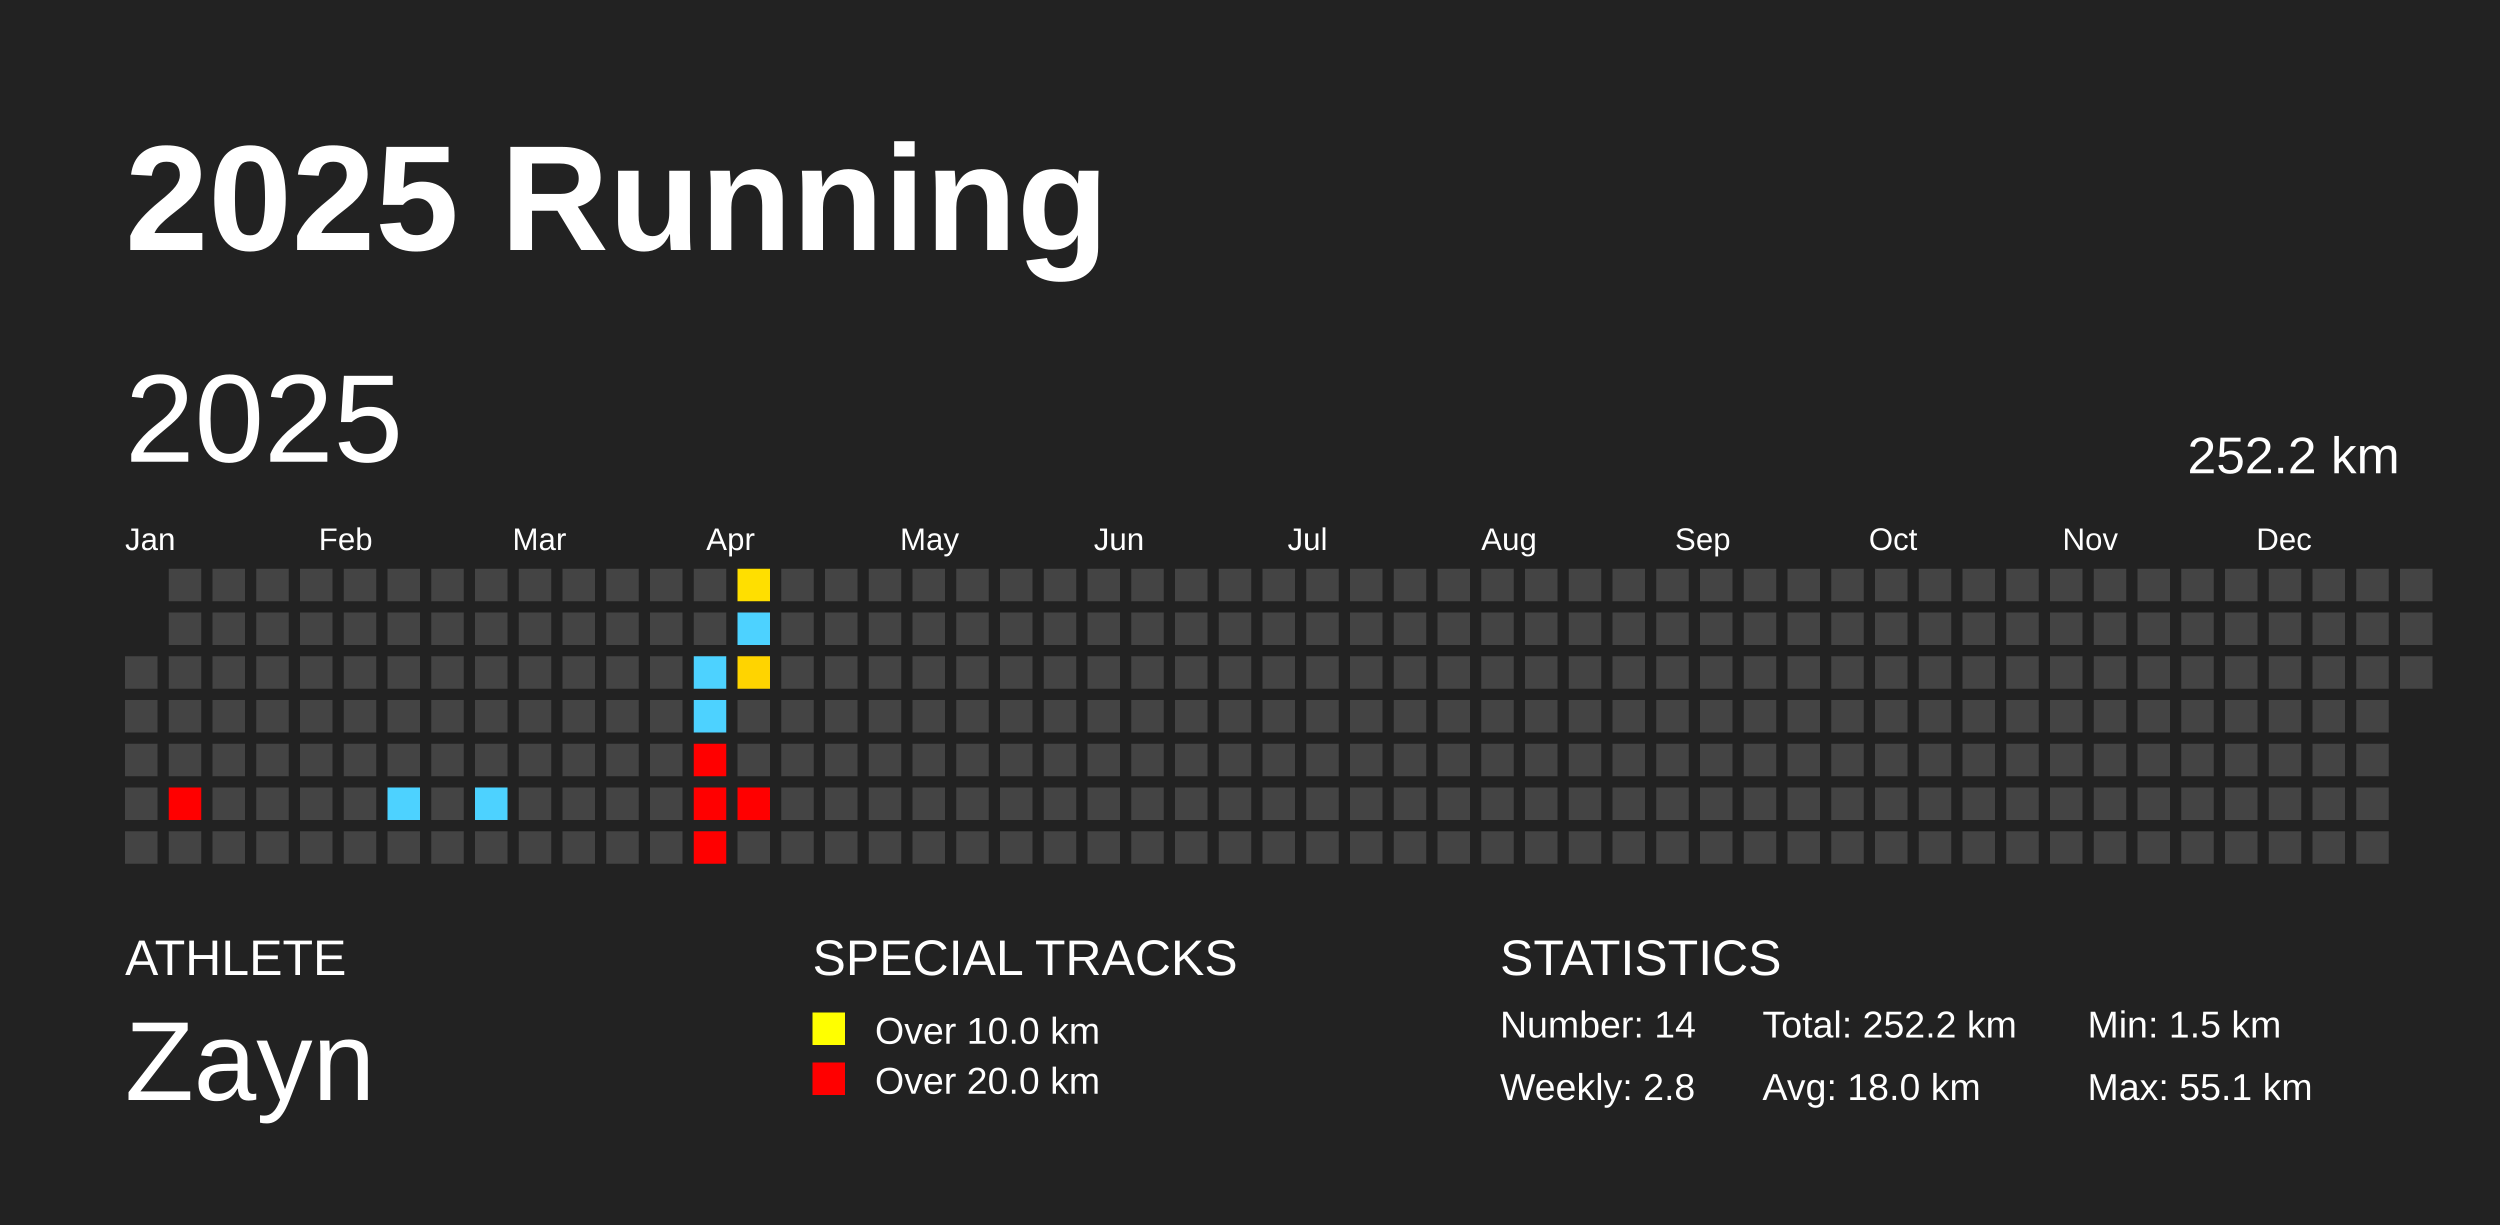
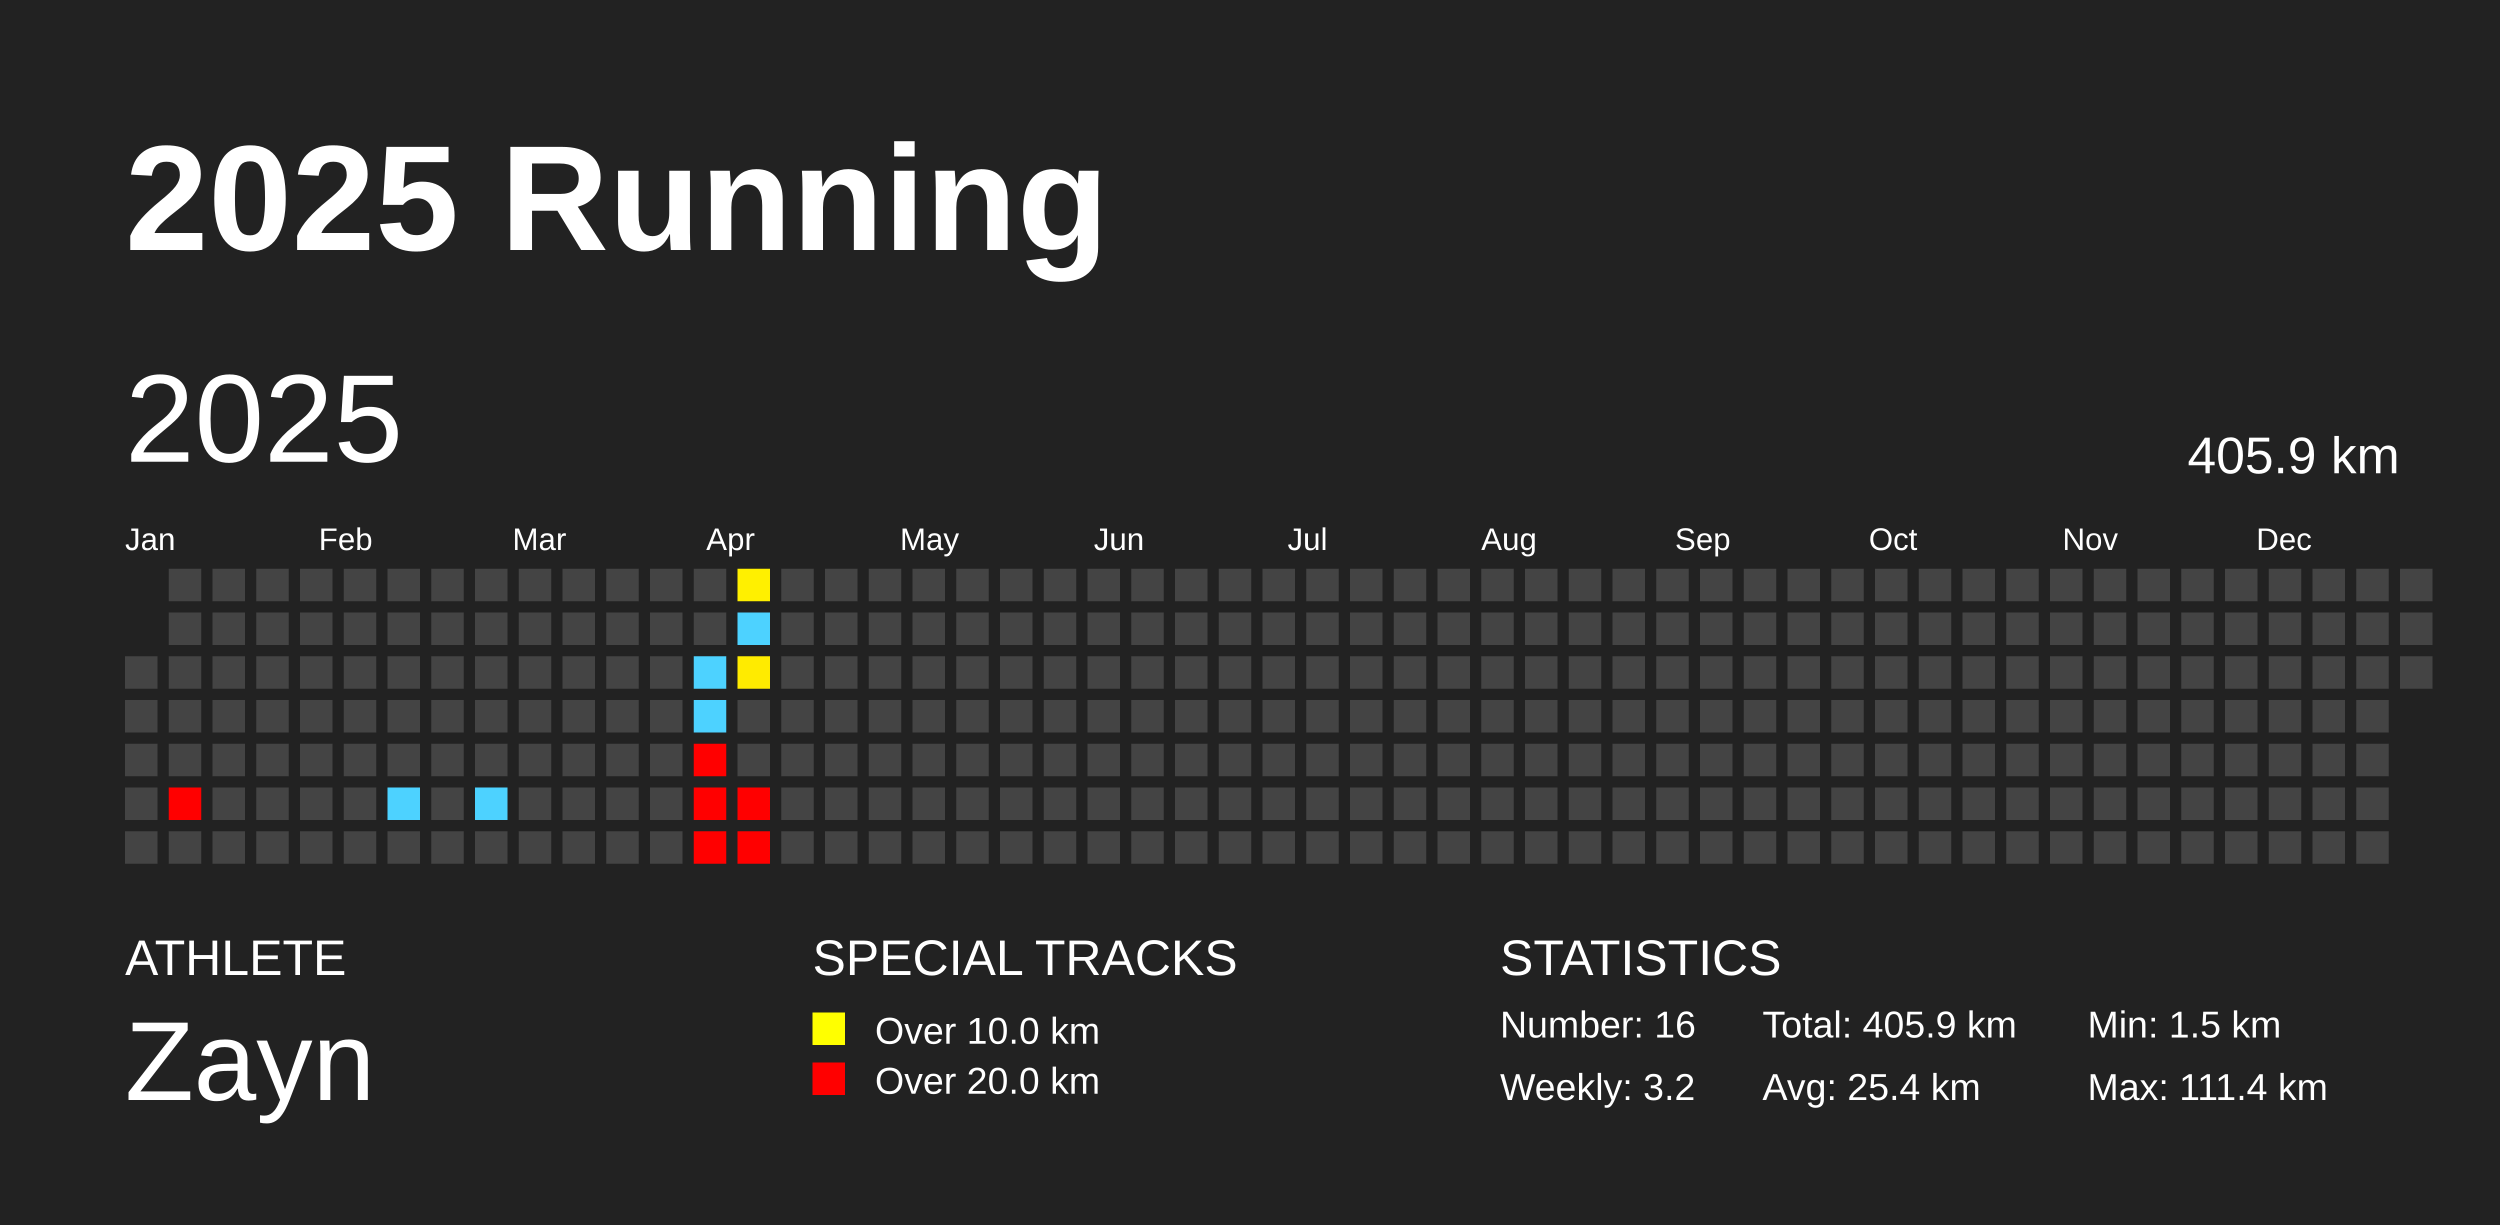
<svg xmlns="http://www.w3.org/2000/svg" baseProfile="full" height="98mm" version="1.1" viewBox="0,0,200,98" width="200mm">
  <defs />
  <rect fill="#222222" height="98" width="200" x="0" y="0" />
  <text fill="#FFFFFF" style="font-size:12px; font-family:Arial; font-weight:bold;" x="10" y="20">2025 Running</text>
  <text fill="#FFFFFF" style="font-size:4px; font-family:Arial" x="10" y="78">ATHLETE</text>
  <text fill="#FFFFFF" style="font-size:9px; font-family:Arial" x="10" y="88">Zayn</text>
  <text fill="#FFFFFF" style="font-size:4px; font-family:Arial" x="65" y="78">SPECIAL TRACKS</text>
  <rect fill="yellow" height="2.6" width="2.6" x="65" y="81" />
  <text fill="#FFFFFF" style="font-size:3px; font-family:Arial" x="70" y="83.5">Over 10.0 km</text>
  <rect fill="red" height="2.6" width="2.6" x="65" y="85" />
  <text fill="#FFFFFF" style="font-size:3px; font-family:Arial" x="70" y="87.5">Over 20.0 km</text>
  <text fill="#FFFFFF" style="font-size:4px; font-family:Arial" x="120" y="78">STATISTICS</text>
-   <text fill="#FFFFFF" style="font-size:3px; font-family:Arial" x="120" y="83">Number: 14</text>
-   <text fill="#FFFFFF" style="font-size:3px; font-family:Arial" x="120" y="88">Weekly: 2.8</text>
-   <text fill="#FFFFFF" style="font-size:3px; font-family:Arial" x="141" y="83">Total: 252.2 km</text>
-   <text fill="#FFFFFF" style="font-size:3px; font-family:Arial" x="141" y="88">Avg: 18.0 km</text>
+   <text fill="#FFFFFF" style="font-size:3px; font-family:Arial" x="120" y="83">Number: 16</text>
+   <text fill="#FFFFFF" style="font-size:3px; font-family:Arial" x="120" y="88">Weekly: 3.2</text>
+   <text fill="#FFFFFF" style="font-size:3px; font-family:Arial" x="141" y="83">Total: 405.9 km</text>
+   <text fill="#FFFFFF" style="font-size:3px; font-family:Arial" x="141" y="88">Avg: 25.4 km</text>
  <text fill="#FFFFFF" style="font-size:3px; font-family:Arial" x="167" y="83">Min: 1.5 km</text>
-   <text fill="#FFFFFF" style="font-size:3px; font-family:Arial" x="167" y="88">Max: 55.1 km</text>
+   <text fill="#FFFFFF" style="font-size:3px; font-family:Arial" x="167" y="88">Max: 111.4 km</text>
  <text dominant-baseline="hanging" fill="#FFFFFF" style="font-size:10.0px; font-family:Arial;" x="10" y="30">2025</text>
-   <text dominant-baseline="hanging" fill="#FFFFFF" style="font-size:4.125px; font-family:Arial;" x="175" y="35">252.2 km</text>
+   <text dominant-baseline="hanging" fill="#FFFFFF" style="font-size:4.125px; font-family:Arial;" x="175" y="35">405.9 km</text>
  <text fill="#FFFFFF" style="font-size:2.5px; font-family:Arial" x="10.0" y="44">Jan</text>
  <text fill="#FFFFFF" style="font-size:2.5px; font-family:Arial" x="25.5" y="44">Feb</text>
  <text fill="#FFFFFF" style="font-size:2.5px; font-family:Arial" x="41.0" y="44">Mar</text>
  <text fill="#FFFFFF" style="font-size:2.5px; font-family:Arial" x="56.5" y="44">Apr</text>
  <text fill="#FFFFFF" style="font-size:2.5px; font-family:Arial" x="72.0" y="44">May</text>
  <text fill="#FFFFFF" style="font-size:2.5px; font-family:Arial" x="87.5" y="44">Jun</text>
  <text fill="#FFFFFF" style="font-size:2.5px; font-family:Arial" x="103.0" y="44">Jul</text>
  <text fill="#FFFFFF" style="font-size:2.5px; font-family:Arial" x="118.5" y="44">Aug</text>
  <text fill="#FFFFFF" style="font-size:2.5px; font-family:Arial" x="134.0" y="44">Sep</text>
  <text fill="#FFFFFF" style="font-size:2.5px; font-family:Arial" x="149.5" y="44">Oct</text>
  <text fill="#FFFFFF" style="font-size:2.5px; font-family:Arial" x="165.0" y="44">Nov</text>
  <text fill="#FFFFFF" style="font-size:2.5px; font-family:Arial" x="180.5" y="44">Dec</text>
  <rect fill="#444444" height="2.6" width="2.6" x="10.0" y="52.5" />
  <rect fill="#444444" height="2.6" width="2.6" x="10.0" y="56.0" />
  <rect fill="#444444" height="2.6" width="2.6" x="10.0" y="59.5" />
  <rect fill="#444444" height="2.6" width="2.6" x="10.0" y="63.0" />
  <rect fill="#444444" height="2.6" width="2.6" x="10.0" y="66.5" />
  <rect fill="#444444" height="2.6" width="2.6" x="13.5" y="45.5" />
  <rect fill="#444444" height="2.6" width="2.6" x="13.5" y="49.0" />
  <rect fill="#444444" height="2.6" width="2.6" x="13.5" y="52.5" />
  <rect fill="#444444" height="2.6" width="2.6" x="13.5" y="56.0" />
  <rect fill="#444444" height="2.6" width="2.6" x="13.5" y="59.5" />
  <rect fill="red" height="2.6" width="2.6" x="13.5" y="63.0" />
  <rect fill="#444444" height="2.6" width="2.6" x="13.5" y="66.5" />
  <rect fill="#444444" height="2.6" width="2.6" x="17.0" y="45.5" />
  <rect fill="#444444" height="2.6" width="2.6" x="17.0" y="49.0" />
  <rect fill="#444444" height="2.6" width="2.6" x="17.0" y="52.5" />
  <rect fill="#444444" height="2.6" width="2.6" x="17.0" y="56.0" />
  <rect fill="#444444" height="2.6" width="2.6" x="17.0" y="59.5" />
  <rect fill="#444444" height="2.6" width="2.6" x="17.0" y="63.0" />
  <rect fill="#444444" height="2.6" width="2.6" x="17.0" y="66.5" />
  <rect fill="#444444" height="2.6" width="2.6" x="20.5" y="45.5" />
  <rect fill="#444444" height="2.6" width="2.6" x="20.5" y="49.0" />
  <rect fill="#444444" height="2.6" width="2.6" x="20.5" y="52.5" />
  <rect fill="#444444" height="2.6" width="2.6" x="20.5" y="56.0" />
  <rect fill="#444444" height="2.6" width="2.6" x="20.5" y="59.5" />
  <rect fill="#444444" height="2.6" width="2.6" x="20.5" y="63.0" />
  <rect fill="#444444" height="2.6" width="2.6" x="20.5" y="66.5" />
  <rect fill="#444444" height="2.6" width="2.6" x="24.0" y="45.5" />
  <rect fill="#444444" height="2.6" width="2.6" x="24.0" y="49.0" />
  <rect fill="#444444" height="2.6" width="2.6" x="24.0" y="52.5" />
  <rect fill="#444444" height="2.6" width="2.6" x="24.0" y="56.0" />
  <rect fill="#444444" height="2.6" width="2.6" x="24.0" y="59.5" />
  <rect fill="#444444" height="2.6" width="2.6" x="24.0" y="63.0" />
  <rect fill="#444444" height="2.6" width="2.6" x="24.0" y="66.5" />
  <rect fill="#444444" height="2.6" width="2.6" x="27.5" y="45.5" />
  <rect fill="#444444" height="2.6" width="2.6" x="27.5" y="49.0" />
  <rect fill="#444444" height="2.6" width="2.6" x="27.5" y="52.5" />
  <rect fill="#444444" height="2.6" width="2.6" x="27.5" y="56.0" />
  <rect fill="#444444" height="2.6" width="2.6" x="27.5" y="59.5" />
  <rect fill="#444444" height="2.6" width="2.6" x="27.5" y="63.0" />
  <rect fill="#444444" height="2.6" width="2.6" x="27.5" y="66.5" />
  <rect fill="#444444" height="2.6" width="2.6" x="31.0" y="45.5" />
  <rect fill="#444444" height="2.6" width="2.6" x="31.0" y="49.0" />
  <rect fill="#444444" height="2.6" width="2.6" x="31.0" y="52.5" />
  <rect fill="#444444" height="2.6" width="2.6" x="31.0" y="56.0" />
  <rect fill="#444444" height="2.6" width="2.6" x="31.0" y="59.5" />
  <rect fill="#4dd2ff" height="2.6" width="2.6" x="31.0" y="63.0" />
  <rect fill="#444444" height="2.6" width="2.6" x="31.0" y="66.5" />
  <rect fill="#444444" height="2.6" width="2.6" x="34.5" y="45.5" />
  <rect fill="#444444" height="2.6" width="2.6" x="34.5" y="49.0" />
  <rect fill="#444444" height="2.6" width="2.6" x="34.5" y="52.5" />
  <rect fill="#444444" height="2.6" width="2.6" x="34.5" y="56.0" />
  <rect fill="#444444" height="2.6" width="2.6" x="34.5" y="59.5" />
  <rect fill="#444444" height="2.6" width="2.6" x="34.5" y="63.0" />
  <rect fill="#444444" height="2.6" width="2.6" x="34.5" y="66.5" />
  <rect fill="#444444" height="2.6" width="2.6" x="38.0" y="45.5" />
  <rect fill="#444444" height="2.6" width="2.6" x="38.0" y="49.0" />
  <rect fill="#444444" height="2.6" width="2.6" x="38.0" y="52.5" />
  <rect fill="#444444" height="2.6" width="2.6" x="38.0" y="56.0" />
  <rect fill="#444444" height="2.6" width="2.6" x="38.0" y="59.5" />
  <rect fill="#4dd2ff" height="2.6" width="2.6" x="38.0" y="63.0" />
  <rect fill="#444444" height="2.6" width="2.6" x="38.0" y="66.5" />
  <rect fill="#444444" height="2.6" width="2.6" x="41.5" y="45.5" />
  <rect fill="#444444" height="2.6" width="2.6" x="41.5" y="49.0" />
  <rect fill="#444444" height="2.6" width="2.6" x="41.5" y="52.5" />
  <rect fill="#444444" height="2.6" width="2.6" x="41.5" y="56.0" />
  <rect fill="#444444" height="2.6" width="2.6" x="41.5" y="59.5" />
  <rect fill="#444444" height="2.6" width="2.6" x="41.5" y="63.0" />
  <rect fill="#444444" height="2.6" width="2.6" x="41.5" y="66.5" />
  <rect fill="#444444" height="2.6" width="2.6" x="45.0" y="45.5" />
  <rect fill="#444444" height="2.6" width="2.6" x="45.0" y="49.0" />
  <rect fill="#444444" height="2.6" width="2.6" x="45.0" y="52.5" />
  <rect fill="#444444" height="2.6" width="2.6" x="45.0" y="56.0" />
  <rect fill="#444444" height="2.6" width="2.6" x="45.0" y="59.5" />
  <rect fill="#444444" height="2.6" width="2.6" x="45.0" y="63.0" />
  <rect fill="#444444" height="2.6" width="2.6" x="45.0" y="66.5" />
  <rect fill="#444444" height="2.6" width="2.6" x="48.5" y="45.5" />
  <rect fill="#444444" height="2.6" width="2.6" x="48.5" y="49.0" />
  <rect fill="#444444" height="2.6" width="2.6" x="48.5" y="52.5" />
  <rect fill="#444444" height="2.6" width="2.6" x="48.5" y="56.0" />
  <rect fill="#444444" height="2.6" width="2.6" x="48.5" y="59.5" />
  <rect fill="#444444" height="2.6" width="2.6" x="48.5" y="63.0" />
  <rect fill="#444444" height="2.6" width="2.6" x="48.5" y="66.5" />
  <rect fill="#444444" height="2.6" width="2.6" x="52.0" y="45.5" />
  <rect fill="#444444" height="2.6" width="2.6" x="52.0" y="49.0" />
  <rect fill="#444444" height="2.6" width="2.6" x="52.0" y="52.5" />
  <rect fill="#444444" height="2.6" width="2.6" x="52.0" y="56.0" />
  <rect fill="#444444" height="2.6" width="2.6" x="52.0" y="59.5" />
  <rect fill="#444444" height="2.6" width="2.6" x="52.0" y="63.0" />
  <rect fill="#444444" height="2.6" width="2.6" x="52.0" y="66.5" />
  <rect fill="#444444" height="2.6" width="2.6" x="55.5" y="45.5" />
  <rect fill="#444444" height="2.6" width="2.6" x="55.5" y="49.0" />
  <rect fill="#4dd2ff" height="2.6" width="2.6" x="55.5" y="52.5" />
  <rect fill="#4dd2ff" height="2.6" width="2.6" x="55.5" y="56.0" />
  <rect fill="red" height="2.6" width="2.6" x="55.5" y="59.5" />
  <rect fill="red" height="2.6" width="2.6" x="55.5" y="63.0" />
  <rect fill="red" height="2.6" width="2.6" x="55.5" y="66.5" />
-   <rect fill="#ffdf00" height="2.6" width="2.6" x="59.0" y="45.5" />
+   <rect fill="#fff000" height="2.6" width="2.6" x="59.0" y="45.5" />
  <rect fill="#4dd2ff" height="2.6" width="2.6" x="59.0" y="49.0" />
-   <rect fill="#ffd400" height="2.6" width="2.6" x="59.0" y="52.5" />
+   <rect fill="#ffeb00" height="2.6" width="2.6" x="59.0" y="52.5" />
  <rect fill="#444444" height="2.6" width="2.6" x="59.0" y="56.0" />
  <rect fill="#444444" height="2.6" width="2.6" x="59.0" y="59.5" />
  <rect fill="red" height="2.6" width="2.6" x="59.0" y="63.0" />
-   <rect fill="#444444" height="2.6" width="2.6" x="59.0" y="66.5" />
+   <rect fill="red" height="2.6" width="2.6" x="59.0" y="66.5" />
  <rect fill="#444444" height="2.6" width="2.6" x="62.5" y="45.5" />
  <rect fill="#444444" height="2.6" width="2.6" x="62.5" y="49.0" />
  <rect fill="#444444" height="2.6" width="2.6" x="62.5" y="52.5" />
  <rect fill="#444444" height="2.6" width="2.6" x="62.5" y="56.0" />
  <rect fill="#444444" height="2.6" width="2.6" x="62.5" y="59.5" />
  <rect fill="#444444" height="2.6" width="2.6" x="62.5" y="63.0" />
  <rect fill="#444444" height="2.6" width="2.6" x="62.5" y="66.5" />
  <rect fill="#444444" height="2.6" width="2.6" x="66.0" y="45.5" />
  <rect fill="#444444" height="2.6" width="2.6" x="66.0" y="49.0" />
  <rect fill="#444444" height="2.6" width="2.6" x="66.0" y="52.5" />
  <rect fill="#444444" height="2.6" width="2.6" x="66.0" y="56.0" />
  <rect fill="#444444" height="2.6" width="2.6" x="66.0" y="59.5" />
  <rect fill="#444444" height="2.6" width="2.6" x="66.0" y="63.0" />
  <rect fill="#444444" height="2.6" width="2.6" x="66.0" y="66.5" />
  <rect fill="#444444" height="2.6" width="2.6" x="69.5" y="45.5" />
  <rect fill="#444444" height="2.6" width="2.6" x="69.5" y="49.0" />
  <rect fill="#444444" height="2.6" width="2.6" x="69.5" y="52.5" />
  <rect fill="#444444" height="2.6" width="2.6" x="69.5" y="56.0" />
  <rect fill="#444444" height="2.6" width="2.6" x="69.5" y="59.5" />
  <rect fill="#444444" height="2.6" width="2.6" x="69.5" y="63.0" />
  <rect fill="#444444" height="2.6" width="2.6" x="69.5" y="66.5" />
  <rect fill="#444444" height="2.6" width="2.6" x="73.0" y="45.5" />
  <rect fill="#444444" height="2.6" width="2.6" x="73.0" y="49.0" />
  <rect fill="#444444" height="2.6" width="2.6" x="73.0" y="52.5" />
  <rect fill="#444444" height="2.6" width="2.6" x="73.0" y="56.0" />
  <rect fill="#444444" height="2.6" width="2.6" x="73.0" y="59.5" />
  <rect fill="#444444" height="2.6" width="2.6" x="73.0" y="63.0" />
  <rect fill="#444444" height="2.6" width="2.6" x="73.0" y="66.5" />
  <rect fill="#444444" height="2.6" width="2.6" x="76.5" y="45.5" />
  <rect fill="#444444" height="2.6" width="2.6" x="76.5" y="49.0" />
  <rect fill="#444444" height="2.6" width="2.6" x="76.5" y="52.5" />
  <rect fill="#444444" height="2.6" width="2.6" x="76.5" y="56.0" />
  <rect fill="#444444" height="2.6" width="2.6" x="76.5" y="59.5" />
  <rect fill="#444444" height="2.6" width="2.6" x="76.5" y="63.0" />
  <rect fill="#444444" height="2.6" width="2.6" x="76.5" y="66.5" />
  <rect fill="#444444" height="2.6" width="2.6" x="80.0" y="45.5" />
  <rect fill="#444444" height="2.6" width="2.6" x="80.0" y="49.0" />
  <rect fill="#444444" height="2.6" width="2.6" x="80.0" y="52.5" />
  <rect fill="#444444" height="2.6" width="2.6" x="80.0" y="56.0" />
  <rect fill="#444444" height="2.6" width="2.6" x="80.0" y="59.5" />
  <rect fill="#444444" height="2.6" width="2.6" x="80.0" y="63.0" />
  <rect fill="#444444" height="2.6" width="2.6" x="80.0" y="66.5" />
  <rect fill="#444444" height="2.6" width="2.6" x="83.5" y="45.5" />
  <rect fill="#444444" height="2.6" width="2.6" x="83.5" y="49.0" />
  <rect fill="#444444" height="2.6" width="2.6" x="83.5" y="52.5" />
  <rect fill="#444444" height="2.6" width="2.6" x="83.5" y="56.0" />
  <rect fill="#444444" height="2.6" width="2.6" x="83.5" y="59.5" />
  <rect fill="#444444" height="2.6" width="2.6" x="83.5" y="63.0" />
  <rect fill="#444444" height="2.6" width="2.6" x="83.5" y="66.5" />
  <rect fill="#444444" height="2.6" width="2.6" x="87.0" y="45.5" />
  <rect fill="#444444" height="2.6" width="2.6" x="87.0" y="49.0" />
  <rect fill="#444444" height="2.6" width="2.6" x="87.0" y="52.5" />
  <rect fill="#444444" height="2.6" width="2.6" x="87.0" y="56.0" />
  <rect fill="#444444" height="2.6" width="2.6" x="87.0" y="59.5" />
  <rect fill="#444444" height="2.6" width="2.6" x="87.0" y="63.0" />
  <rect fill="#444444" height="2.6" width="2.6" x="87.0" y="66.5" />
  <rect fill="#444444" height="2.6" width="2.6" x="90.5" y="45.5" />
  <rect fill="#444444" height="2.6" width="2.6" x="90.5" y="49.0" />
  <rect fill="#444444" height="2.6" width="2.6" x="90.5" y="52.5" />
  <rect fill="#444444" height="2.6" width="2.6" x="90.5" y="56.0" />
  <rect fill="#444444" height="2.6" width="2.6" x="90.5" y="59.5" />
  <rect fill="#444444" height="2.6" width="2.6" x="90.5" y="63.0" />
  <rect fill="#444444" height="2.6" width="2.6" x="90.5" y="66.5" />
  <rect fill="#444444" height="2.6" width="2.6" x="94.0" y="45.5" />
  <rect fill="#444444" height="2.6" width="2.6" x="94.0" y="49.0" />
  <rect fill="#444444" height="2.6" width="2.6" x="94.0" y="52.5" />
  <rect fill="#444444" height="2.6" width="2.6" x="94.0" y="56.0" />
  <rect fill="#444444" height="2.6" width="2.6" x="94.0" y="59.5" />
  <rect fill="#444444" height="2.6" width="2.6" x="94.0" y="63.0" />
  <rect fill="#444444" height="2.6" width="2.6" x="94.0" y="66.5" />
  <rect fill="#444444" height="2.6" width="2.6" x="97.5" y="45.5" />
  <rect fill="#444444" height="2.6" width="2.6" x="97.5" y="49.0" />
  <rect fill="#444444" height="2.6" width="2.6" x="97.5" y="52.5" />
  <rect fill="#444444" height="2.6" width="2.6" x="97.5" y="56.0" />
  <rect fill="#444444" height="2.6" width="2.6" x="97.5" y="59.5" />
  <rect fill="#444444" height="2.6" width="2.6" x="97.5" y="63.0" />
  <rect fill="#444444" height="2.6" width="2.6" x="97.5" y="66.5" />
  <rect fill="#444444" height="2.6" width="2.6" x="101.0" y="45.5" />
  <rect fill="#444444" height="2.6" width="2.6" x="101.0" y="49.0" />
  <rect fill="#444444" height="2.6" width="2.6" x="101.0" y="52.5" />
  <rect fill="#444444" height="2.6" width="2.6" x="101.0" y="56.0" />
  <rect fill="#444444" height="2.6" width="2.6" x="101.0" y="59.5" />
  <rect fill="#444444" height="2.6" width="2.6" x="101.0" y="63.0" />
  <rect fill="#444444" height="2.6" width="2.6" x="101.0" y="66.5" />
  <rect fill="#444444" height="2.6" width="2.6" x="104.5" y="45.5" />
  <rect fill="#444444" height="2.6" width="2.6" x="104.5" y="49.0" />
  <rect fill="#444444" height="2.6" width="2.6" x="104.5" y="52.5" />
  <rect fill="#444444" height="2.6" width="2.6" x="104.5" y="56.0" />
  <rect fill="#444444" height="2.6" width="2.6" x="104.5" y="59.5" />
  <rect fill="#444444" height="2.6" width="2.6" x="104.5" y="63.0" />
  <rect fill="#444444" height="2.6" width="2.6" x="104.5" y="66.5" />
  <rect fill="#444444" height="2.6" width="2.6" x="108.0" y="45.5" />
  <rect fill="#444444" height="2.6" width="2.6" x="108.0" y="49.0" />
  <rect fill="#444444" height="2.6" width="2.6" x="108.0" y="52.5" />
  <rect fill="#444444" height="2.6" width="2.6" x="108.0" y="56.0" />
  <rect fill="#444444" height="2.6" width="2.6" x="108.0" y="59.5" />
  <rect fill="#444444" height="2.6" width="2.6" x="108.0" y="63.0" />
  <rect fill="#444444" height="2.6" width="2.6" x="108.0" y="66.5" />
  <rect fill="#444444" height="2.6" width="2.6" x="111.5" y="45.5" />
  <rect fill="#444444" height="2.6" width="2.6" x="111.5" y="49.0" />
  <rect fill="#444444" height="2.6" width="2.6" x="111.5" y="52.5" />
  <rect fill="#444444" height="2.6" width="2.6" x="111.5" y="56.0" />
  <rect fill="#444444" height="2.6" width="2.6" x="111.5" y="59.5" />
  <rect fill="#444444" height="2.6" width="2.6" x="111.5" y="63.0" />
  <rect fill="#444444" height="2.6" width="2.6" x="111.5" y="66.5" />
  <rect fill="#444444" height="2.6" width="2.6" x="115.0" y="45.5" />
  <rect fill="#444444" height="2.6" width="2.6" x="115.0" y="49.0" />
  <rect fill="#444444" height="2.6" width="2.6" x="115.0" y="52.5" />
  <rect fill="#444444" height="2.6" width="2.6" x="115.0" y="56.0" />
  <rect fill="#444444" height="2.6" width="2.6" x="115.0" y="59.5" />
  <rect fill="#444444" height="2.6" width="2.6" x="115.0" y="63.0" />
  <rect fill="#444444" height="2.6" width="2.6" x="115.0" y="66.5" />
  <rect fill="#444444" height="2.6" width="2.6" x="118.5" y="45.5" />
  <rect fill="#444444" height="2.6" width="2.6" x="118.5" y="49.0" />
  <rect fill="#444444" height="2.6" width="2.6" x="118.5" y="52.5" />
  <rect fill="#444444" height="2.6" width="2.6" x="118.5" y="56.0" />
  <rect fill="#444444" height="2.6" width="2.6" x="118.5" y="59.5" />
  <rect fill="#444444" height="2.6" width="2.6" x="118.5" y="63.0" />
  <rect fill="#444444" height="2.6" width="2.6" x="118.5" y="66.5" />
  <rect fill="#444444" height="2.6" width="2.6" x="122.0" y="45.5" />
  <rect fill="#444444" height="2.6" width="2.6" x="122.0" y="49.0" />
  <rect fill="#444444" height="2.6" width="2.6" x="122.0" y="52.5" />
  <rect fill="#444444" height="2.6" width="2.6" x="122.0" y="56.0" />
  <rect fill="#444444" height="2.6" width="2.6" x="122.0" y="59.5" />
  <rect fill="#444444" height="2.6" width="2.6" x="122.0" y="63.0" />
  <rect fill="#444444" height="2.6" width="2.6" x="122.0" y="66.5" />
  <rect fill="#444444" height="2.6" width="2.6" x="125.5" y="45.5" />
  <rect fill="#444444" height="2.6" width="2.6" x="125.5" y="49.0" />
  <rect fill="#444444" height="2.6" width="2.6" x="125.5" y="52.5" />
  <rect fill="#444444" height="2.6" width="2.6" x="125.5" y="56.0" />
  <rect fill="#444444" height="2.6" width="2.6" x="125.5" y="59.5" />
  <rect fill="#444444" height="2.6" width="2.6" x="125.5" y="63.0" />
  <rect fill="#444444" height="2.6" width="2.6" x="125.5" y="66.5" />
  <rect fill="#444444" height="2.6" width="2.6" x="129.0" y="45.5" />
  <rect fill="#444444" height="2.6" width="2.6" x="129.0" y="49.0" />
  <rect fill="#444444" height="2.6" width="2.6" x="129.0" y="52.5" />
  <rect fill="#444444" height="2.6" width="2.6" x="129.0" y="56.0" />
  <rect fill="#444444" height="2.6" width="2.6" x="129.0" y="59.5" />
  <rect fill="#444444" height="2.6" width="2.6" x="129.0" y="63.0" />
  <rect fill="#444444" height="2.6" width="2.6" x="129.0" y="66.5" />
  <rect fill="#444444" height="2.6" width="2.6" x="132.5" y="45.5" />
  <rect fill="#444444" height="2.6" width="2.6" x="132.5" y="49.0" />
  <rect fill="#444444" height="2.6" width="2.6" x="132.5" y="52.5" />
  <rect fill="#444444" height="2.6" width="2.6" x="132.5" y="56.0" />
  <rect fill="#444444" height="2.6" width="2.6" x="132.5" y="59.5" />
  <rect fill="#444444" height="2.6" width="2.6" x="132.5" y="63.0" />
  <rect fill="#444444" height="2.6" width="2.6" x="132.5" y="66.5" />
  <rect fill="#444444" height="2.6" width="2.6" x="136.0" y="45.5" />
  <rect fill="#444444" height="2.6" width="2.6" x="136.0" y="49.0" />
  <rect fill="#444444" height="2.6" width="2.6" x="136.0" y="52.5" />
  <rect fill="#444444" height="2.6" width="2.6" x="136.0" y="56.0" />
  <rect fill="#444444" height="2.6" width="2.6" x="136.0" y="59.5" />
  <rect fill="#444444" height="2.6" width="2.6" x="136.0" y="63.0" />
  <rect fill="#444444" height="2.6" width="2.6" x="136.0" y="66.5" />
  <rect fill="#444444" height="2.6" width="2.6" x="139.5" y="45.5" />
  <rect fill="#444444" height="2.6" width="2.6" x="139.5" y="49.0" />
  <rect fill="#444444" height="2.6" width="2.6" x="139.5" y="52.5" />
  <rect fill="#444444" height="2.6" width="2.6" x="139.5" y="56.0" />
  <rect fill="#444444" height="2.6" width="2.6" x="139.5" y="59.5" />
  <rect fill="#444444" height="2.6" width="2.6" x="139.5" y="63.0" />
  <rect fill="#444444" height="2.6" width="2.6" x="139.5" y="66.5" />
  <rect fill="#444444" height="2.6" width="2.6" x="143.0" y="45.5" />
  <rect fill="#444444" height="2.6" width="2.6" x="143.0" y="49.0" />
  <rect fill="#444444" height="2.6" width="2.6" x="143.0" y="52.5" />
  <rect fill="#444444" height="2.6" width="2.6" x="143.0" y="56.0" />
  <rect fill="#444444" height="2.6" width="2.6" x="143.0" y="59.5" />
  <rect fill="#444444" height="2.6" width="2.6" x="143.0" y="63.0" />
  <rect fill="#444444" height="2.6" width="2.6" x="143.0" y="66.5" />
  <rect fill="#444444" height="2.6" width="2.6" x="146.5" y="45.5" />
  <rect fill="#444444" height="2.6" width="2.6" x="146.5" y="49.0" />
  <rect fill="#444444" height="2.6" width="2.6" x="146.5" y="52.5" />
  <rect fill="#444444" height="2.6" width="2.6" x="146.5" y="56.0" />
  <rect fill="#444444" height="2.6" width="2.6" x="146.5" y="59.5" />
  <rect fill="#444444" height="2.6" width="2.6" x="146.5" y="63.0" />
  <rect fill="#444444" height="2.6" width="2.6" x="146.5" y="66.5" />
  <rect fill="#444444" height="2.6" width="2.6" x="150.0" y="45.5" />
  <rect fill="#444444" height="2.6" width="2.6" x="150.0" y="49.0" />
  <rect fill="#444444" height="2.6" width="2.6" x="150.0" y="52.5" />
  <rect fill="#444444" height="2.6" width="2.6" x="150.0" y="56.0" />
  <rect fill="#444444" height="2.6" width="2.6" x="150.0" y="59.5" />
  <rect fill="#444444" height="2.6" width="2.6" x="150.0" y="63.0" />
  <rect fill="#444444" height="2.6" width="2.6" x="150.0" y="66.5" />
  <rect fill="#444444" height="2.6" width="2.6" x="153.5" y="45.5" />
  <rect fill="#444444" height="2.6" width="2.6" x="153.5" y="49.0" />
  <rect fill="#444444" height="2.6" width="2.6" x="153.5" y="52.5" />
  <rect fill="#444444" height="2.6" width="2.6" x="153.5" y="56.0" />
  <rect fill="#444444" height="2.6" width="2.6" x="153.5" y="59.5" />
  <rect fill="#444444" height="2.6" width="2.6" x="153.5" y="63.0" />
  <rect fill="#444444" height="2.6" width="2.6" x="153.5" y="66.5" />
  <rect fill="#444444" height="2.6" width="2.6" x="157.0" y="45.5" />
  <rect fill="#444444" height="2.6" width="2.6" x="157.0" y="49.0" />
  <rect fill="#444444" height="2.6" width="2.6" x="157.0" y="52.5" />
  <rect fill="#444444" height="2.6" width="2.6" x="157.0" y="56.0" />
  <rect fill="#444444" height="2.6" width="2.6" x="157.0" y="59.5" />
  <rect fill="#444444" height="2.6" width="2.6" x="157.0" y="63.0" />
  <rect fill="#444444" height="2.6" width="2.6" x="157.0" y="66.5" />
  <rect fill="#444444" height="2.6" width="2.6" x="160.5" y="45.5" />
  <rect fill="#444444" height="2.6" width="2.6" x="160.5" y="49.0" />
  <rect fill="#444444" height="2.6" width="2.6" x="160.5" y="52.5" />
  <rect fill="#444444" height="2.6" width="2.6" x="160.5" y="56.0" />
  <rect fill="#444444" height="2.6" width="2.6" x="160.5" y="59.5" />
  <rect fill="#444444" height="2.6" width="2.6" x="160.5" y="63.0" />
  <rect fill="#444444" height="2.6" width="2.6" x="160.5" y="66.5" />
  <rect fill="#444444" height="2.6" width="2.6" x="164.0" y="45.5" />
  <rect fill="#444444" height="2.6" width="2.6" x="164.0" y="49.0" />
  <rect fill="#444444" height="2.6" width="2.6" x="164.0" y="52.5" />
  <rect fill="#444444" height="2.6" width="2.6" x="164.0" y="56.0" />
  <rect fill="#444444" height="2.6" width="2.6" x="164.0" y="59.5" />
  <rect fill="#444444" height="2.6" width="2.6" x="164.0" y="63.0" />
  <rect fill="#444444" height="2.6" width="2.6" x="164.0" y="66.5" />
  <rect fill="#444444" height="2.6" width="2.6" x="167.5" y="45.5" />
  <rect fill="#444444" height="2.6" width="2.6" x="167.5" y="49.0" />
  <rect fill="#444444" height="2.6" width="2.6" x="167.5" y="52.5" />
  <rect fill="#444444" height="2.6" width="2.6" x="167.5" y="56.0" />
  <rect fill="#444444" height="2.6" width="2.6" x="167.5" y="59.5" />
  <rect fill="#444444" height="2.6" width="2.6" x="167.5" y="63.0" />
  <rect fill="#444444" height="2.6" width="2.6" x="167.5" y="66.5" />
  <rect fill="#444444" height="2.6" width="2.6" x="171.0" y="45.5" />
  <rect fill="#444444" height="2.6" width="2.6" x="171.0" y="49.0" />
  <rect fill="#444444" height="2.6" width="2.6" x="171.0" y="52.5" />
  <rect fill="#444444" height="2.6" width="2.6" x="171.0" y="56.0" />
  <rect fill="#444444" height="2.6" width="2.6" x="171.0" y="59.5" />
  <rect fill="#444444" height="2.6" width="2.6" x="171.0" y="63.0" />
  <rect fill="#444444" height="2.6" width="2.6" x="171.0" y="66.5" />
  <rect fill="#444444" height="2.6" width="2.6" x="174.5" y="45.5" />
  <rect fill="#444444" height="2.6" width="2.6" x="174.5" y="49.0" />
  <rect fill="#444444" height="2.6" width="2.6" x="174.5" y="52.5" />
  <rect fill="#444444" height="2.6" width="2.6" x="174.5" y="56.0" />
  <rect fill="#444444" height="2.6" width="2.6" x="174.5" y="59.5" />
  <rect fill="#444444" height="2.6" width="2.6" x="174.5" y="63.0" />
  <rect fill="#444444" height="2.6" width="2.6" x="174.5" y="66.5" />
  <rect fill="#444444" height="2.6" width="2.6" x="178.0" y="45.5" />
  <rect fill="#444444" height="2.6" width="2.6" x="178.0" y="49.0" />
  <rect fill="#444444" height="2.6" width="2.6" x="178.0" y="52.5" />
  <rect fill="#444444" height="2.6" width="2.6" x="178.0" y="56.0" />
  <rect fill="#444444" height="2.6" width="2.6" x="178.0" y="59.5" />
  <rect fill="#444444" height="2.6" width="2.6" x="178.0" y="63.0" />
  <rect fill="#444444" height="2.6" width="2.6" x="178.0" y="66.5" />
  <rect fill="#444444" height="2.6" width="2.6" x="181.5" y="45.5" />
  <rect fill="#444444" height="2.6" width="2.6" x="181.5" y="49.0" />
  <rect fill="#444444" height="2.6" width="2.6" x="181.5" y="52.5" />
  <rect fill="#444444" height="2.6" width="2.6" x="181.5" y="56.0" />
  <rect fill="#444444" height="2.6" width="2.6" x="181.5" y="59.5" />
  <rect fill="#444444" height="2.6" width="2.6" x="181.5" y="63.0" />
  <rect fill="#444444" height="2.6" width="2.6" x="181.5" y="66.5" />
  <rect fill="#444444" height="2.6" width="2.6" x="185.0" y="45.5" />
  <rect fill="#444444" height="2.6" width="2.6" x="185.0" y="49.0" />
  <rect fill="#444444" height="2.6" width="2.6" x="185.0" y="52.5" />
  <rect fill="#444444" height="2.6" width="2.6" x="185.0" y="56.0" />
  <rect fill="#444444" height="2.6" width="2.6" x="185.0" y="59.5" />
  <rect fill="#444444" height="2.6" width="2.6" x="185.0" y="63.0" />
  <rect fill="#444444" height="2.6" width="2.6" x="185.0" y="66.5" />
  <rect fill="#444444" height="2.6" width="2.6" x="188.5" y="45.5" />
  <rect fill="#444444" height="2.6" width="2.6" x="188.5" y="49.0" />
  <rect fill="#444444" height="2.6" width="2.6" x="188.5" y="52.5" />
  <rect fill="#444444" height="2.6" width="2.6" x="188.5" y="56.0" />
  <rect fill="#444444" height="2.6" width="2.6" x="188.5" y="59.5" />
  <rect fill="#444444" height="2.6" width="2.6" x="188.5" y="63.0" />
  <rect fill="#444444" height="2.6" width="2.6" x="188.5" y="66.5" />
  <rect fill="#444444" height="2.6" width="2.6" x="192.0" y="45.5" />
  <rect fill="#444444" height="2.6" width="2.6" x="192.0" y="49.0" />
  <rect fill="#444444" height="2.6" width="2.6" x="192.0" y="52.5" />
</svg>
